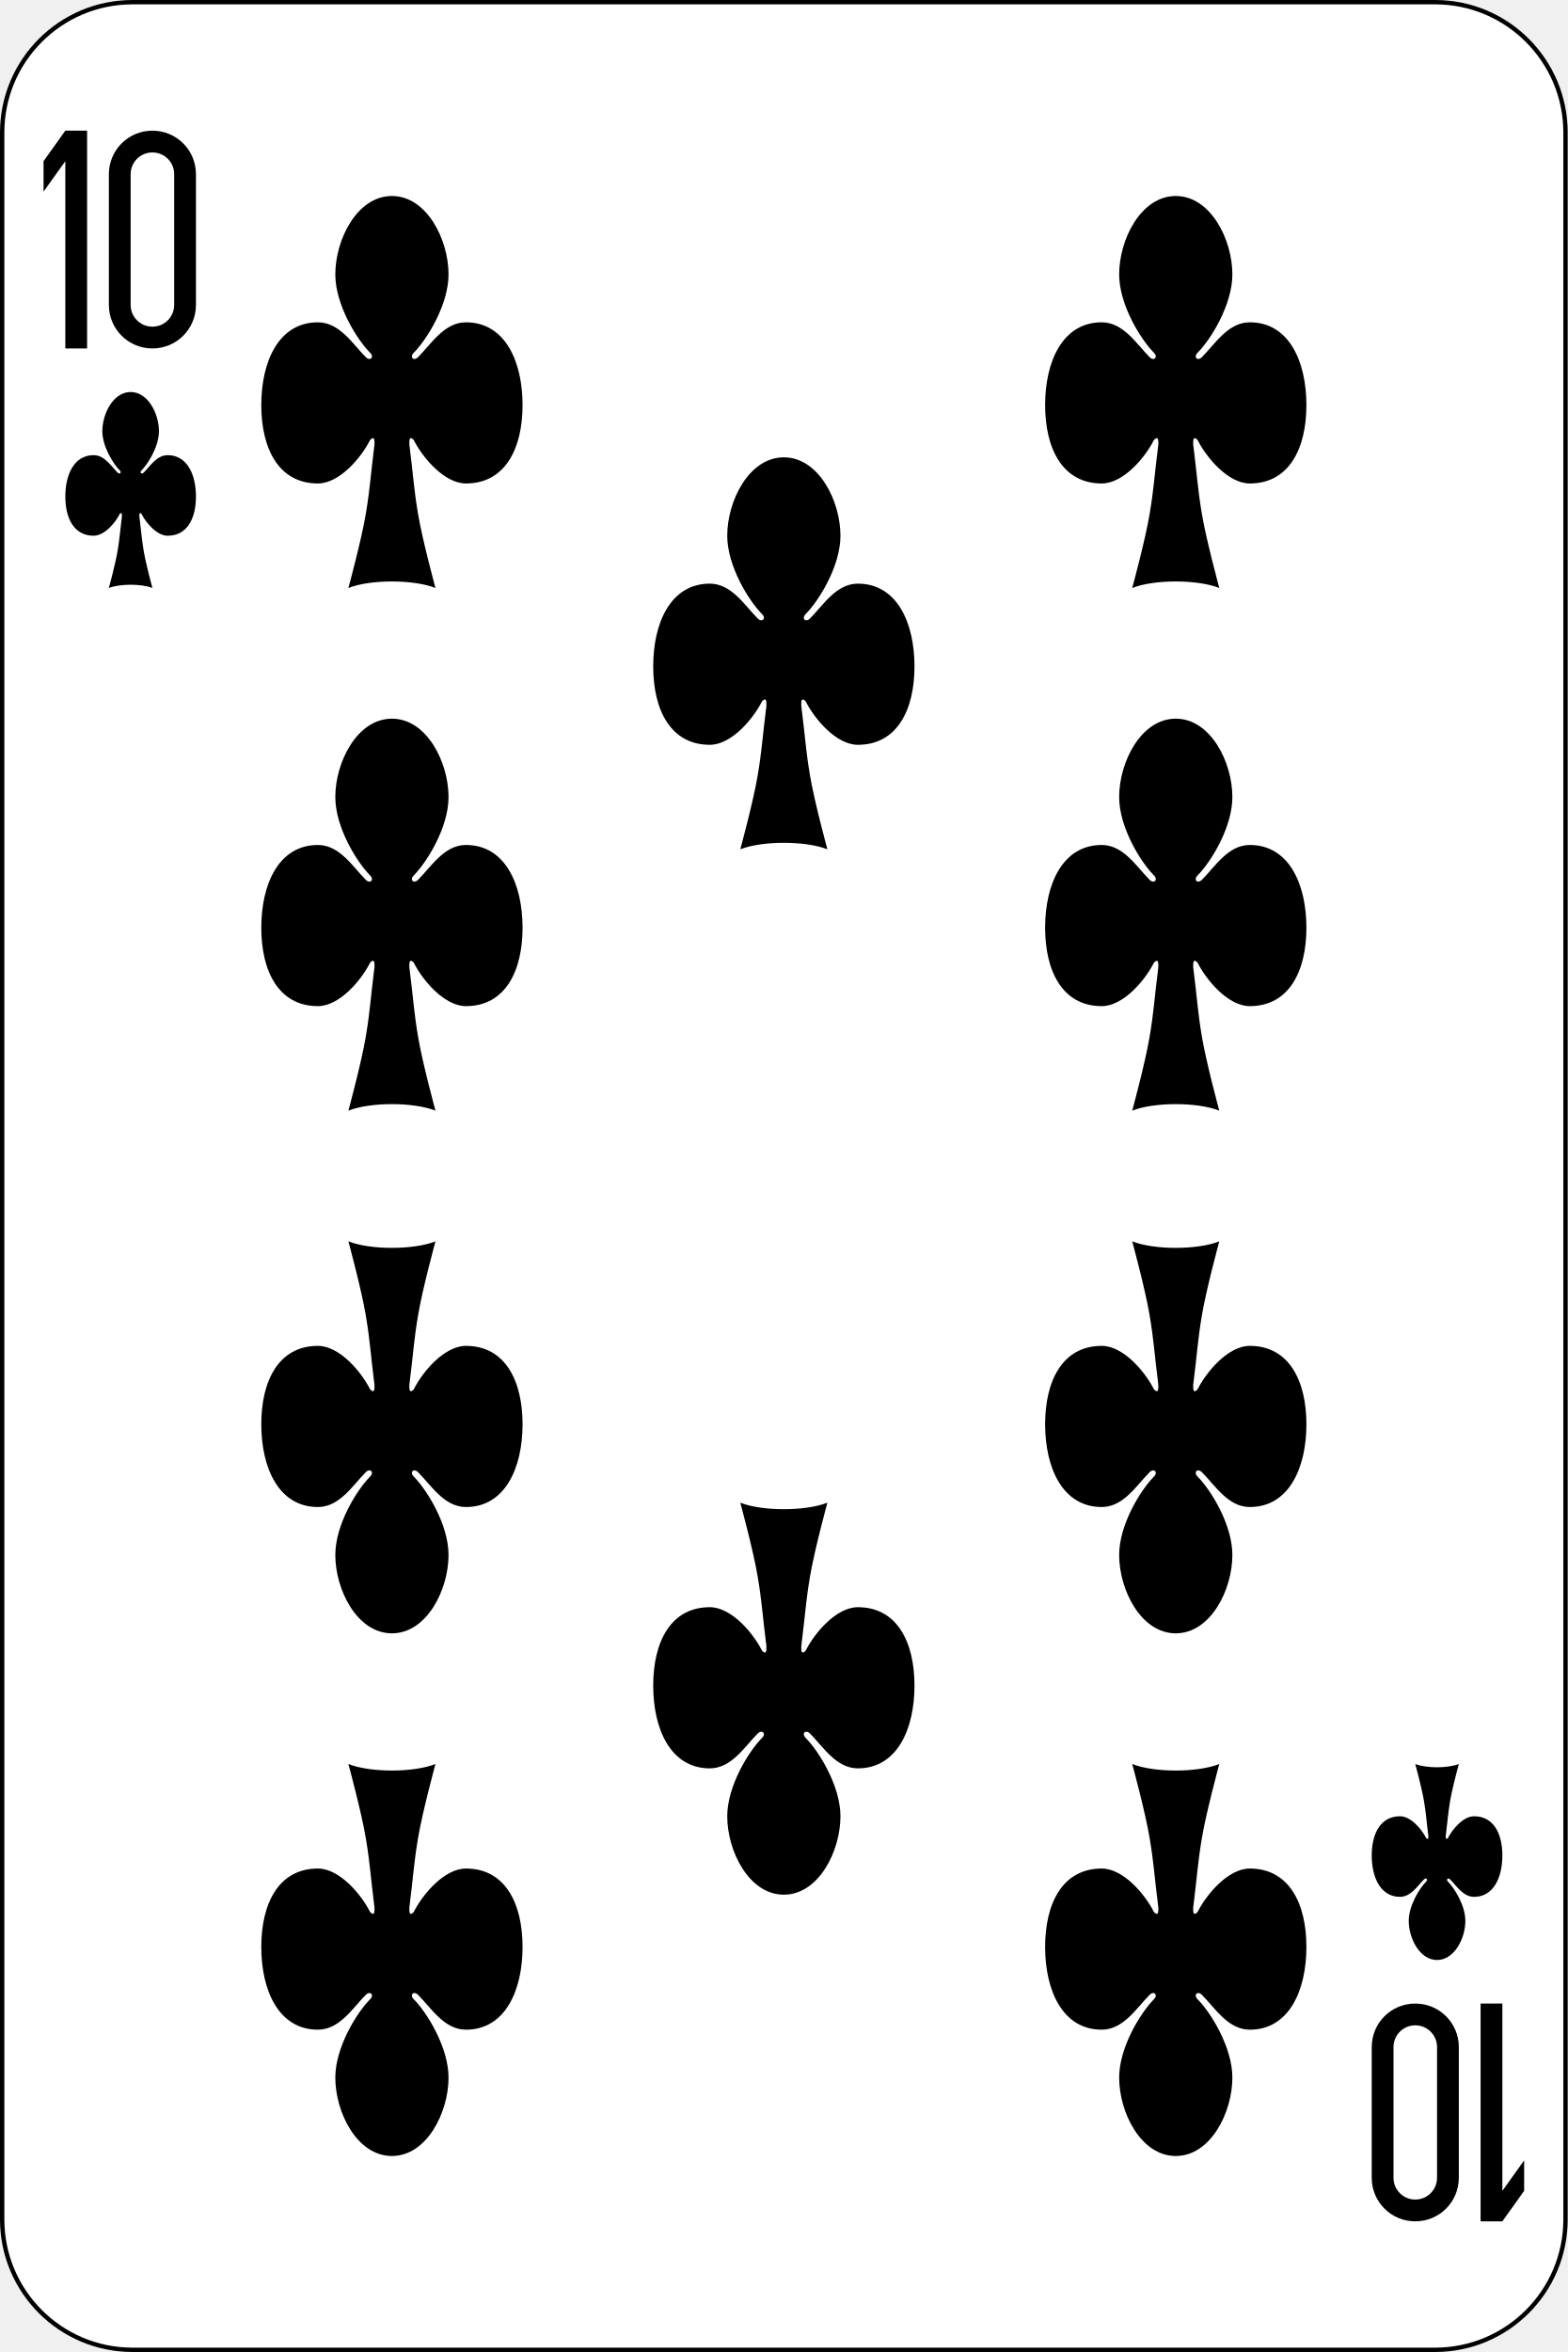
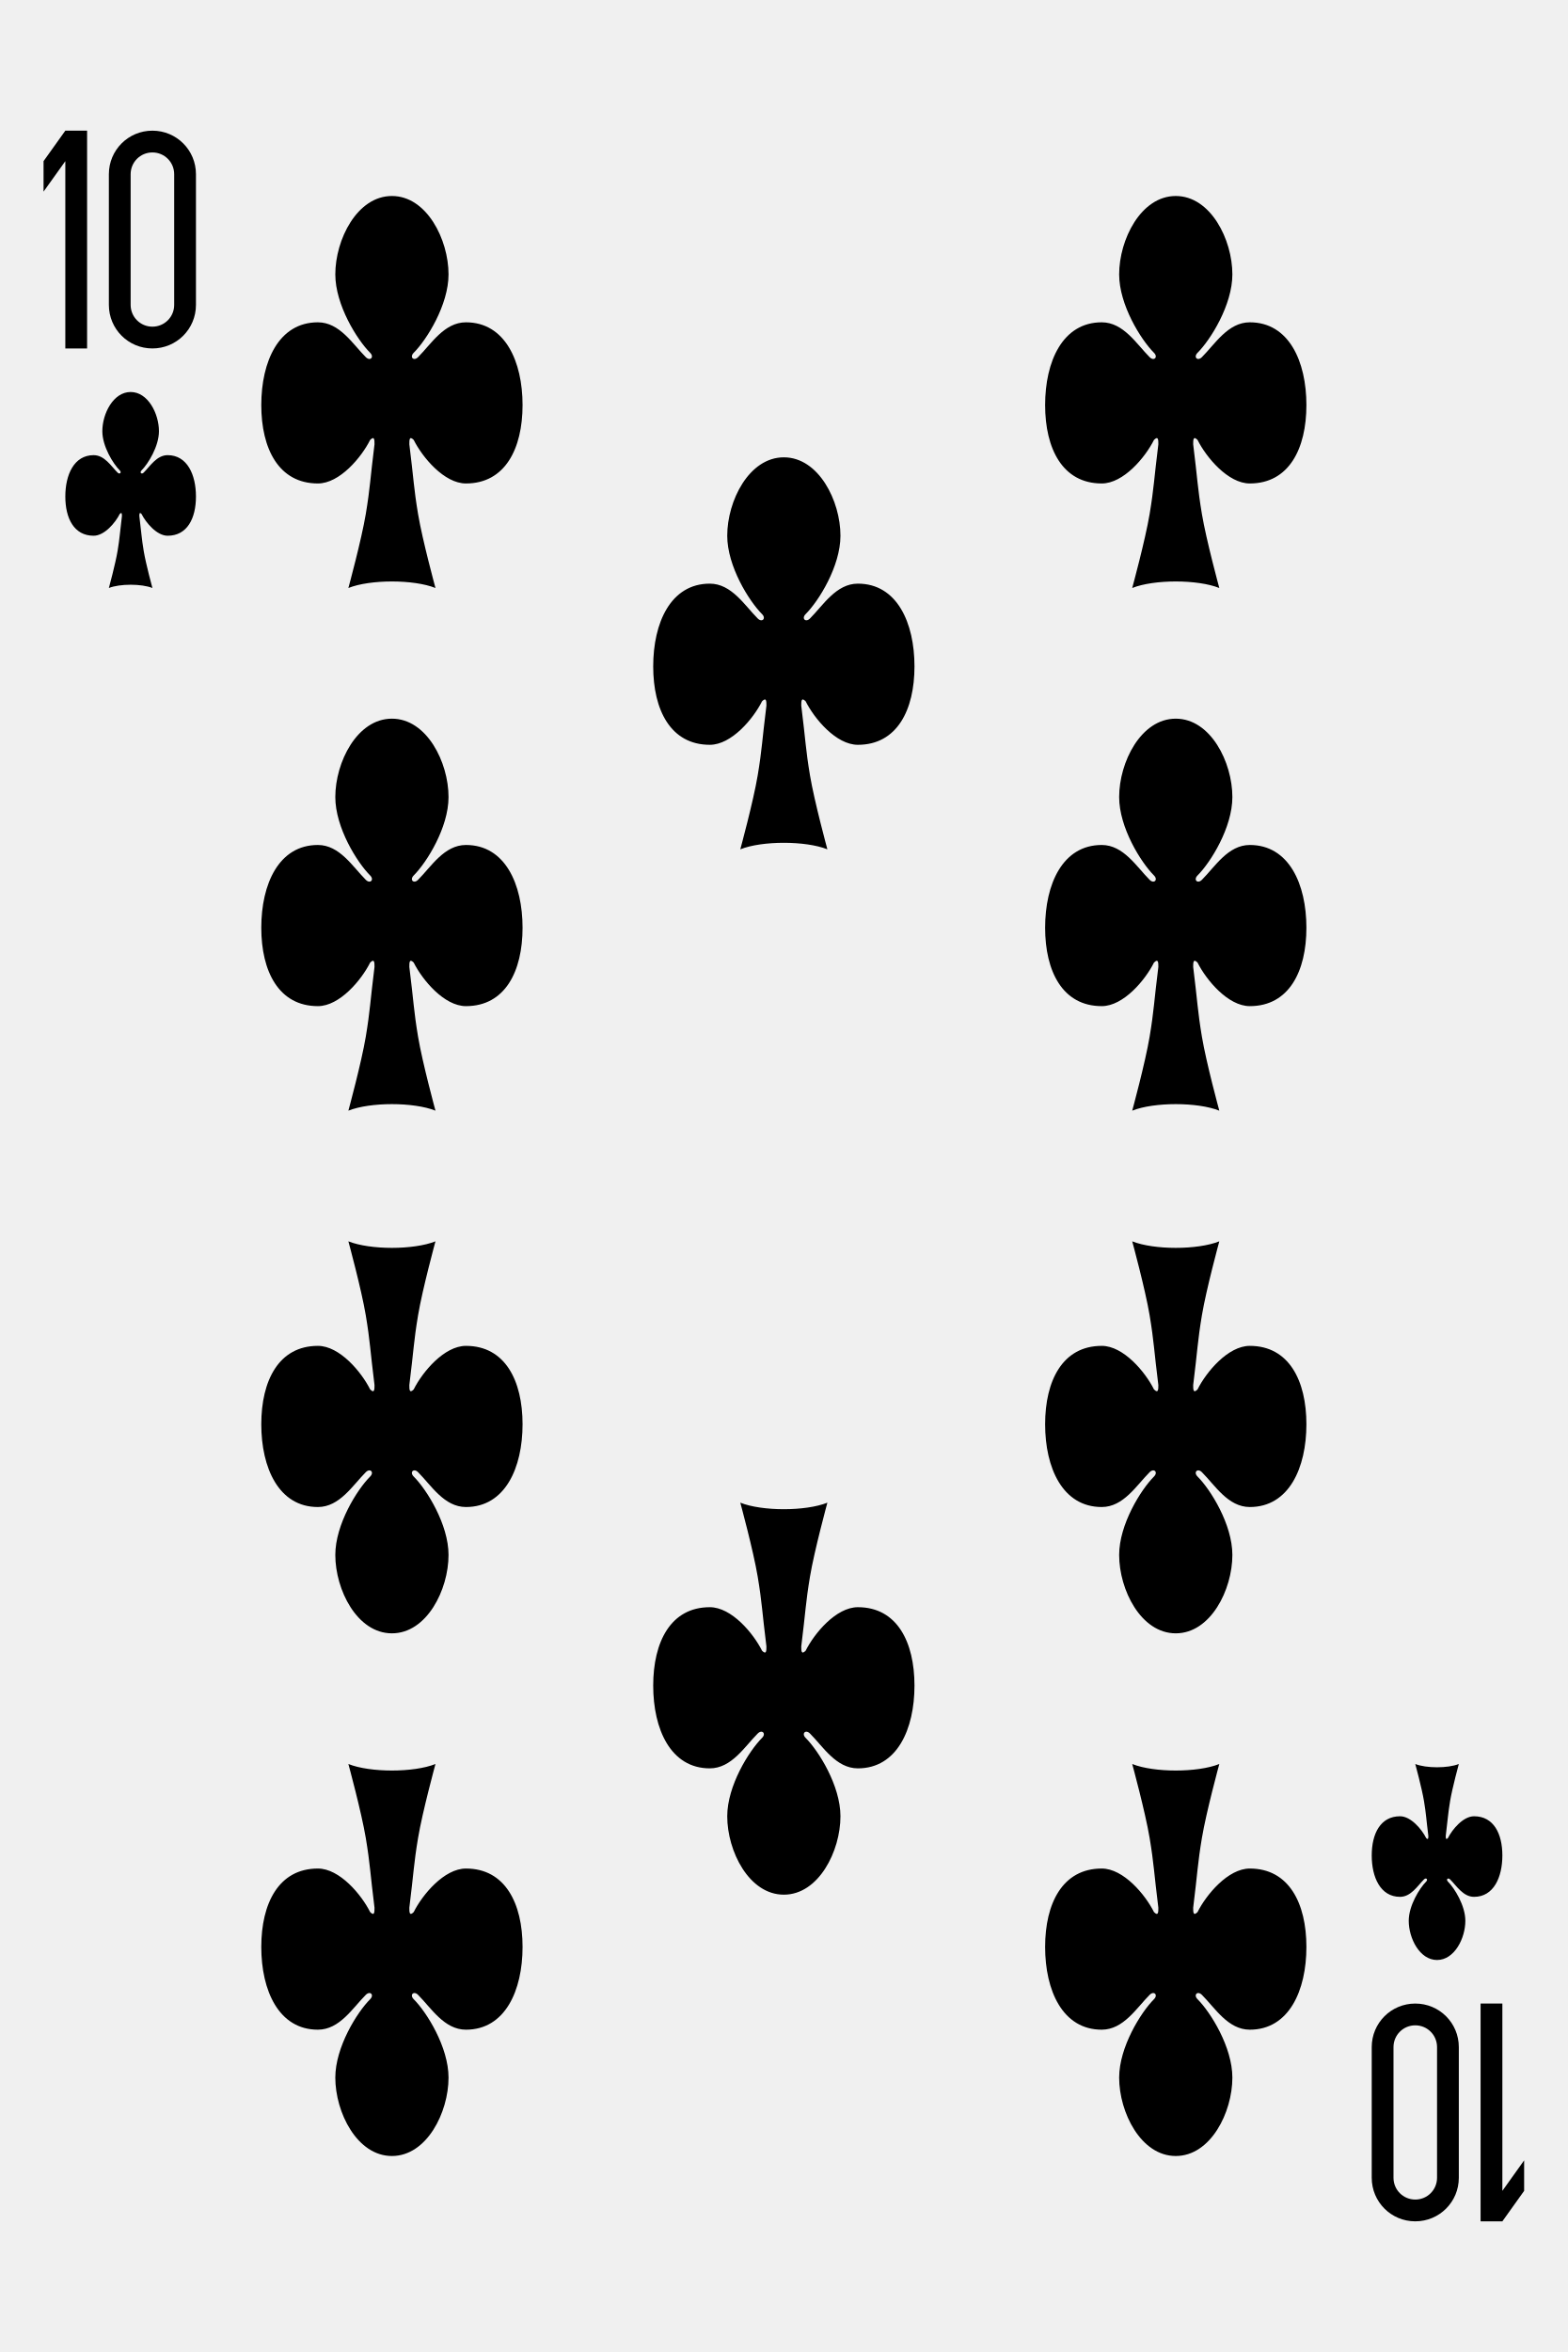
<svg xmlns="http://www.w3.org/2000/svg" width="360" height="540">
  <g transform="translate(0 -512.362)">
-     <rect width="359" height="539" x=".5" y="512.862" rx="29.944" ry="29.944" style="fill:#fff;stroke:#000;stroke-width:1" />
    <g style="fill:#000;fill-opacity:1">
      <path d="m10 80-5 7v7l5-7v43h5V80z" style="fill:#000;fill-opacity:1;stroke:none" transform="translate(5 462.362)" />
      <path d="M30 520c-5.54 0-10 4.46-10 10v30c0 5.54 4.46 10 10 10s10-4.46 10-10v-30c0-5.54-4.46-10-10-10m0 5c2.77 0 5 2.23 5 5v30c0 2.77-2.23 5-5 5s-5-2.23-5-5v-30c0-2.77 2.23-5 5-5" style="fill:#000;fill-opacity:1;stroke:none" transform="translate(5 22.362)" />
    </g>
    <g style="fill:#000;fill-opacity:1">
      <path d="m10 80-5 7v7l5-7v43h5V80z" style="fill:#000;fill-opacity:1;stroke:none" transform="matrix(-1 0 0 -1 355 1102.362)" />
      <path d="M30 520c-5.54 0-10 4.46-10 10v30c0 5.54 4.46 10 10 10s10-4.46 10-10v-30c0-5.54-4.46-10-10-10m0 5c2.77 0 5 2.23 5 5v30c0 2.77-2.23 5-5 5s-5-2.23-5-5v-30c0-2.77 2.23-5 5-5" style="fill:#000;fill-opacity:1;stroke:none" transform="matrix(-1 0 0 -1 355 1542.362)" />
    </g>
    <path d="M32.5 630.362c1 2 3.5 5 6 5 4.5 0 6.5-4 6.5-9s-2-9.5-6.5-9.5c-2.5 0-4 2.5-5.5 4-.5.5-1 0-.5-.5 1.5-1.5 4-5.5 4-9 0-4-2.5-9-6.5-9s-6.5 5-6.5 9c0 3.5 2.5 7.5 4 9 .5.5 0 1-.5.5-1.5-1.5-3-4-5.5-4-4.5 0-6.5 4.5-6.5 9.5s2 9 6.5 9c2.5 0 5-3 6-5 .5-.5.5 0 .5.5-.5 4-.5 5-1 8s-2 8.5-2 8.5c2.5-1 7.5-1 10 0 0 0-1.5-5.5-2-8.5s-.5-4-1-8c0-.5 0-1 .5-.5m300 304c1-2 3.5-5 6-5 4.5 0 6.5 4 6.5 9s-2 9.5-6.5 9.5c-2.5 0-4-2.5-5.5-4-.5-.5-1 0-.5.5 1.5 1.5 4 5.5 4 9 0 4-2.5 9-6.5 9s-6.5-5-6.5-9c0-3.5 2.5-7.5 4-9 .5-.5 0-1-.5-.5-1.5 1.5-3 4-5.5 4-4.5 0-6.5-4.5-6.5-9.5s2-9 6.5-9c2.5 0 5 3 6 5 .5.5.5 0 .5-.5-.5-4-.5-5-1-8s-2-8.5-2-8.5c2.5 1 7.5 1 10 0 0 0-1.5 5.5-2 8.5s-.5 4-1 8c0 .5 0 1 .5.5m-237.5-321c2 4 7 10 12 10 9 0 13-8 13-18s-4-19-13-19c-5 0-8 5-11 8-1 1-2 0-1-1 3-3 8-11 8-18 0-8-5-18-13-18s-13 10-13 18c0 7 5 15 8 18 1 1 0 2-1 1-3-3-6-8-11-8-9 0-13 9-13 19s4 18 13 18c5 0 10-6 12-10 1-1 1 0 1 1-1 8-1 10-2 16s-4 17-4 17c5-2 15-2 20 0 0 0-3-11-4-17s-1-8-2-16c0-1 0-2 1-1m180 0c2 4 7 10 12 10 9 0 13-8 13-18s-4-19-13-19c-5 0-8 5-11 8-1 1-2 0-1-1 3-3 8-11 8-18 0-8-5-18-13-18s-13 10-13 18c0 7 5 15 8 18 1 1 0 2-1 1-3-3-6-8-11-8-9 0-13 9-13 19s4 18 13 18c5 0 10-6 12-10 1-1 1 0 1 1-1 8-1 10-2 16s-4 17-4 17c5-2 15-2 20 0 0 0-3-11-4-17s-1-8-2-16c0-1 0-2 1-1m-90 60c2 4 7 10 12 10 9 0 13-8 13-18s-4-19-13-19c-5 0-8 5-11 8-1 1-2 0-1-1 3-3 8-11 8-18 0-8-5-18-13-18s-13 10-13 18c0 7 5 15 8 18 1 1 0 2-1 1-3-3-6-8-11-8-9 0-13 9-13 19s4 18 13 18c5 0 10-6 12-10 1-1 1 0 1 1-1 8-1 10-2 16s-4 17-4 17c5-2 15-2 20 0 0 0-3-11-4-17s-1-8-2-16c0-1 0-2 1-1m-90 60c2 4 7 10 12 10 9 0 13-8 13-18s-4-19-13-19c-5 0-8 5-11 8-1 1-2 0-1-1 3-3 8-11 8-18 0-8-5-18-13-18s-13 10-13 18c0 7 5 15 8 18 1 1 0 2-1 1-3-3-6-8-11-8-9 0-13 9-13 19s4 18 13 18c5 0 10-6 12-10 1-1 1 0 1 1-1 8-1 10-2 16s-4 17-4 17c5-2 15-2 20 0 0 0-3-11-4-17s-1-8-2-16c0-1 0-2 1-1m180 0c2 4 7 10 12 10 9 0 13-8 13-18s-4-19-13-19c-5 0-8 5-11 8-1 1-2 0-1-1 3-3 8-11 8-18 0-8-5-18-13-18s-13 10-13 18c0 7 5 15 8 18 1 1 0 2-1 1-3-3-6-8-11-8-9 0-13 9-13 19s4 18 13 18c5 0 10-6 12-10 1-1 1 0 1 1-1 8-1 10-2 16s-4 17-4 17c5-2 15-2 20 0 0 0-3-11-4-17s-1-8-2-16c0-1 0-2 1-1m-180 98c2-4 7-10 12-10 9 0 13 8 13 18s-4 19-13 19c-5 0-8-5-11-8-1-1-2 0-1 1 3 3 8 11 8 18 0 8-5 18-13 18s-13-10-13-18c0-7 5-15 8-18 1-1 0-2-1-1-3 3-6 8-11 8-9 0-13-9-13-19s4-18 13-18c5 0 10 6 12 10 1 1 1 0 1-1-1-8-1-10-2-16s-4-17-4-17c5 2 15 2 20 0 0 0-3 11-4 17s-1 8-2 16c0 1 0 2 1 1m180 0c2-4 7-10 12-10 9 0 13 8 13 18s-4 19-13 19c-5 0-8-5-11-8-1-1-2 0-1 1 3 3 8 11 8 18 0 8-5 18-13 18s-13-10-13-18c0-7 5-15 8-18 1-1 0-2-1-1-3 3-6 8-11 8-9 0-13-9-13-19s4-18 13-18c5 0 10 6 12 10 1 1 1 0 1-1-1-8-1-10-2-16s-4-17-4-17c5 2 15 2 20 0 0 0-3 11-4 17s-1 8-2 16c0 1 0 2 1 1m-90 60c2-4 7-10 12-10 9 0 13 8 13 18s-4 19-13 19c-5 0-8-5-11-8-1-1-2 0-1 1 3 3 8 11 8 18 0 8-5 18-13 18s-13-10-13-18c0-7 5-15 8-18 1-1 0-2-1-1-3 3-6 8-11 8-9 0-13-9-13-19s4-18 13-18c5 0 10 6 12 10 1 1 1 0 1-1-1-8-1-10-2-16s-4-17-4-17c5 2 15 2 20 0 0 0-3 11-4 17s-1 8-2 16c0 1 0 2 1 1m-90 60c2-4 7-10 12-10 9 0 13 8 13 18s-4 19-13 19c-5 0-8-5-11-8-1-1-2 0-1 1 3 3 8 11 8 18 0 8-5 18-13 18s-13-10-13-18c0-7 5-15 8-18 1-1 0-2-1-1-3 3-6 8-11 8-9 0-13-9-13-19s4-18 13-18c5 0 10 6 12 10 1 1 1 0 1-1-1-8-1-10-2-16s-4-17-4-17c5 2 15 2 20 0 0 0-3 11-4 17s-1 8-2 16c0 1 0 2 1 1m180 0c2-4 7-10 12-10 9 0 13 8 13 18s-4 19-13 19c-5 0-8-5-11-8-1-1-2 0-1 1 3 3 8 11 8 18 0 8-5 18-13 18s-13-10-13-18c0-7 5-15 8-18 1-1 0-2-1-1-3 3-6 8-11 8-9 0-13-9-13-19s4-18 13-18c5 0 10 6 12 10 1 1 1 0 1-1-1-8-1-10-2-16s-4-17-4-17c5 2 15 2 20 0 0 0-3 11-4 17s-1 8-2 16c0 1 0 2 1 1" style="fill:#000;fill-opacity:1;stroke:none" />
  </g>
</svg>
